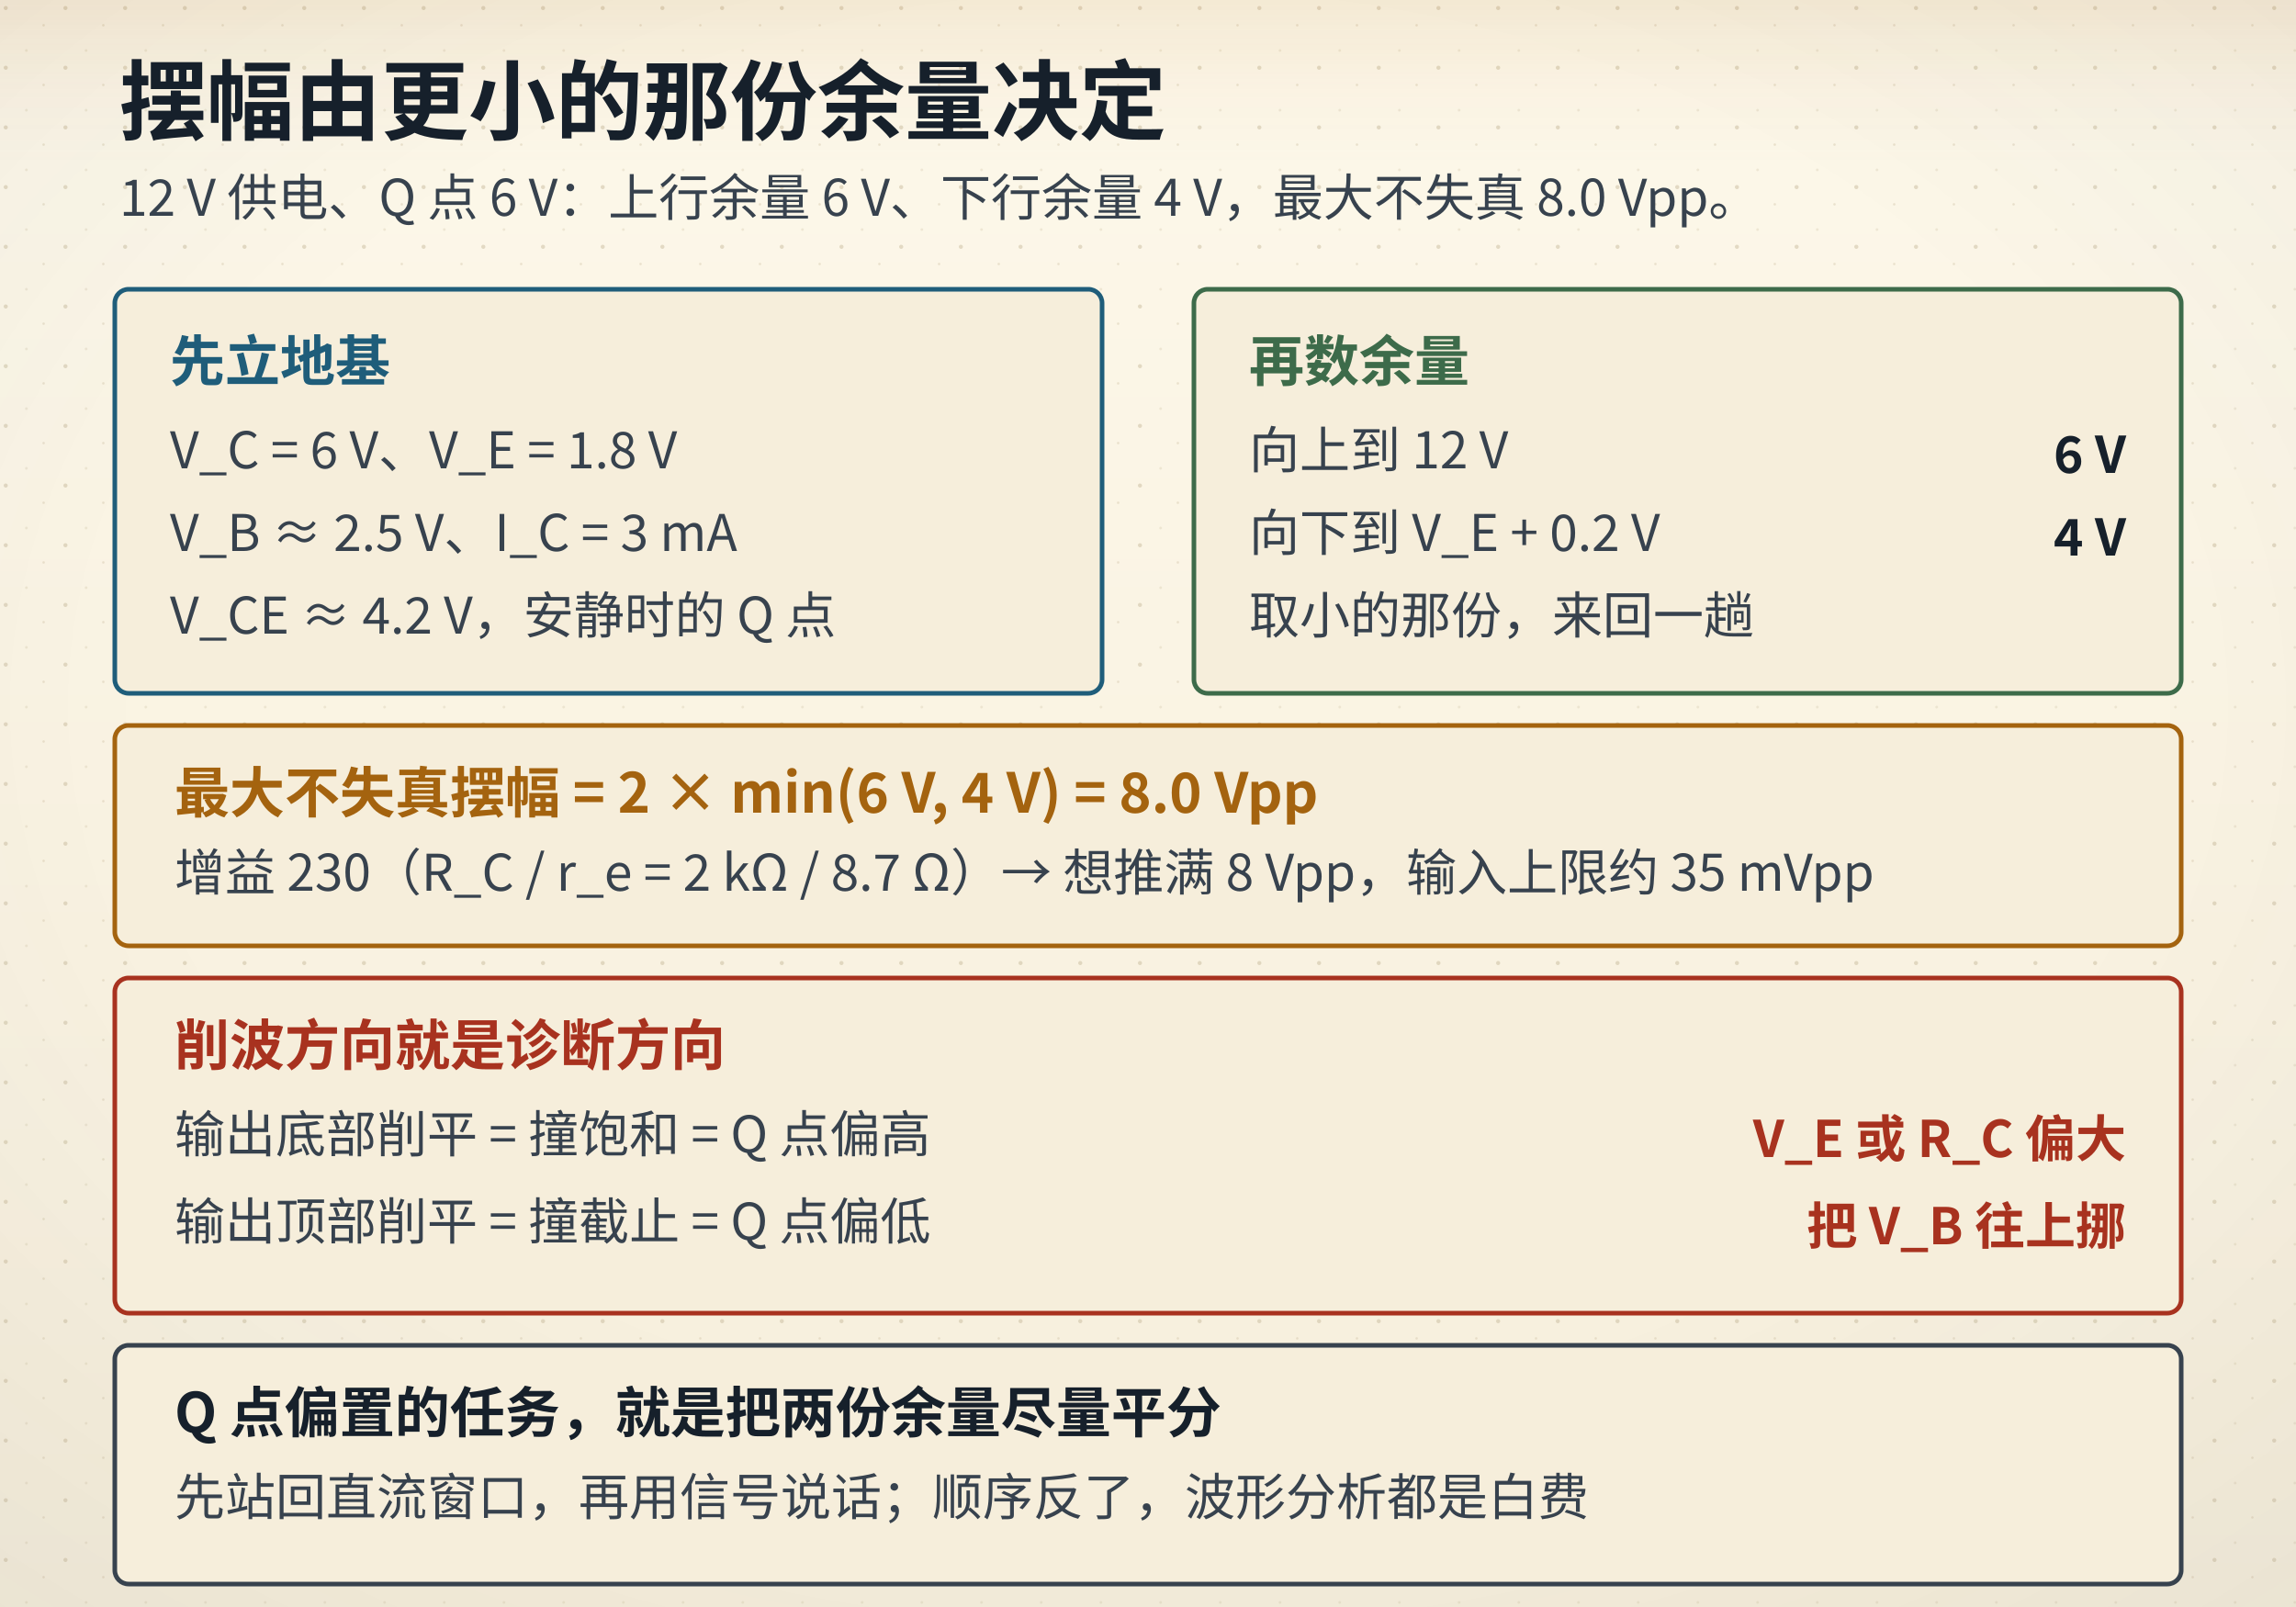
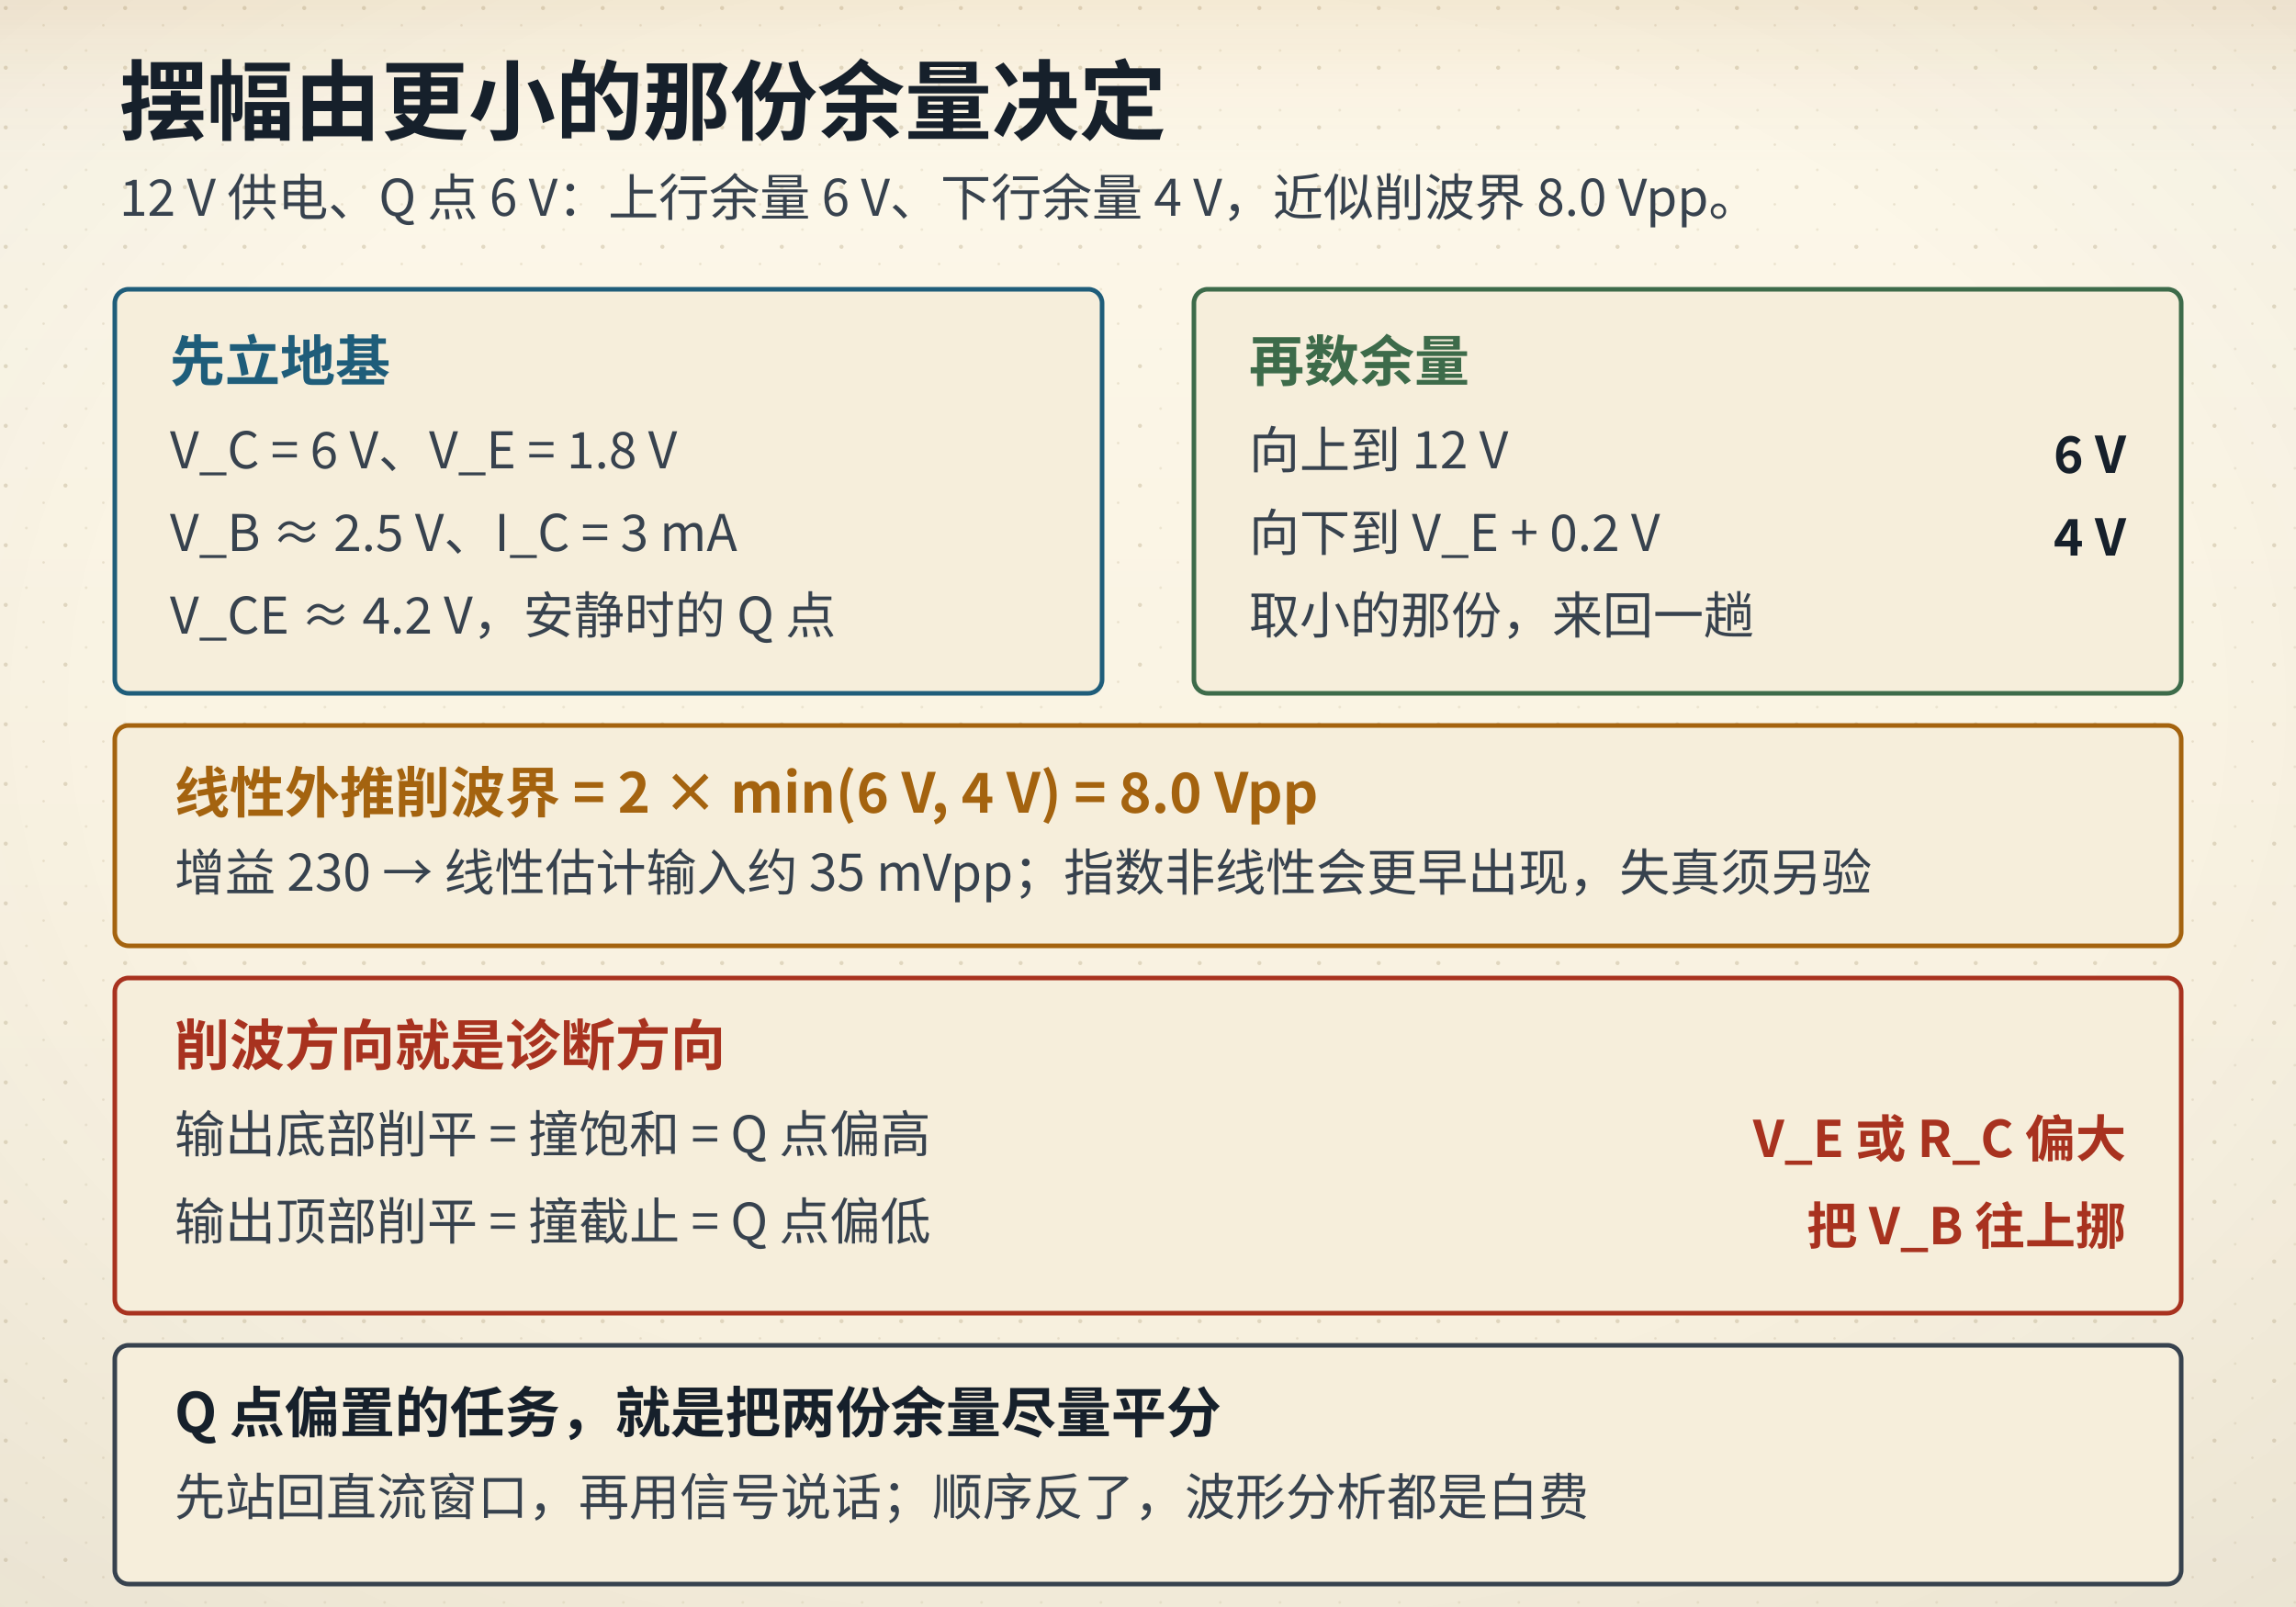
<svg xmlns="http://www.w3.org/2000/svg" viewBox="0 0 1000 700">
  <defs>
    <linearGradient id="bgL" x1="0" y1="0" x2="0" y2="1">
      <stop offset="0" stop-color="#fdf8ea" />
      <stop offset="1" stop-color="#f6eedb" />
    </linearGradient>
    <linearGradient id="bgD" x1="0" y1="0" x2="0" y2="1">
      <stop offset="0" stop-color="#141310" />
      <stop offset="1" stop-color="#1d1a14" />
    </linearGradient>
    <radialGradient id="vig" cx="0.5" cy="0.44" r="0.78">
      <stop offset="0.55" stop-color="#16202b" stop-opacity="0" />
      <stop offset="1" stop-color="#16202b" stop-opacity="0.055" />
    </radialGradient>
    <linearGradient id="hdr" x1="0" y1="0" x2="0" y2="1">
      <stop offset="0" stop-color="#a4630f" stop-opacity="0.10" />
      <stop offset="0.55" stop-color="#a4630f" stop-opacity="0.028" />
      <stop offset="1" stop-color="#a4630f" stop-opacity="0" />
    </linearGradient>
    <linearGradient id="hdrD" x1="0" y1="0" x2="0" y2="1">
      <stop offset="0" stop-color="#dcab63" stop-opacity="0.13" />
      <stop offset="0.55" stop-color="#dcab63" stop-opacity="0.04" />
      <stop offset="1" stop-color="#dcab63" stop-opacity="0" />
    </linearGradient>
    <pattern id="dots" width="26" height="26" patternUnits="userSpaceOnUse">
      <circle cx="2.5" cy="3.5" r="0.9" fill="#c9bb9d" />
      <circle cx="19" cy="11" r="0.55" fill="#c9bb9d" opacity="0.7" />
      <circle cx="11.5" cy="22" r="0.6" fill="#c9bb9d" opacity="0.55" />
    </pattern>
    <filter id="soft" x="-40%" y="-40%" width="180%" height="180%">
      <feDropShadow dx="0" dy="1.4" stdDeviation="2" flood-color="#16202b" flood-opacity="0.13" />
    </filter>
    <filter id="pglow" x="-70%" y="-70%" width="240%" height="240%">
      <feGaussianBlur stdDeviation="1.7" result="b" />
      <feMerge>
        <feMergeNode in="b" />
        <feMergeNode in="SourceGraphic" />
      </feMerge>
    </filter>
  </defs>
  <rect class="page-bg" width="1000" height="700" fill="url(#bgL)" />
  <rect class="page-grain" width="1000" height="700" fill="url(#dots)" />
  <rect class="page-vig" width="1000" height="700" fill="url(#vig)" />
  <rect class="page-hdr" width="1000" height="72" fill="url(#hdr)" />
  <style>
text{font-family:"Segoe UI","Microsoft YaHei","PingFang SC","Hiragino Sans GB","Noto Sans CJK SC","Source Han Sans SC","Noto Sans SC",sans-serif;}
line,path,polyline,polygon{stroke-linecap:round;stroke-linejoin:round}
.page-bg{fill:url(#bgL)}
.page-grain{opacity:.5}
.page-vig{opacity:1}
.page-hdr{fill:url(#hdr)}
@media (prefers-color-scheme: dark){
.page-bg{fill:url(#bgD)}
.page-grain{opacity:.34}
.page-vig{opacity:.5}
.page-hdr{fill:url(#hdrD)}
[fill="#fdf8ea"]{fill:#141310}
[stroke="#fdf8ea"]{stroke:#141310}
[fill="#f6eedb"]{fill:#1d1a14}
[stroke="#f6eedb"]{stroke:#1d1a14}
[fill="#e0d3b8"]{fill:#3b3529}
[stroke="#e0d3b8"]{stroke:#3b3529}
[fill="#c9bb9d"]{fill:#4a4436}
[stroke="#c9bb9d"]{stroke:#4a4436}
[fill="#16202b"]{fill:#ece4d3}
[stroke="#16202b"]{stroke:#ece4d3}
[fill="#37424e"]{fill:#cfc6b4}
[stroke="#37424e"]{stroke:#cfc6b4}
[fill="#5b666f"]{fill:#a79e8b}
[stroke="#5b666f"]{stroke:#a79e8b}
[fill="#8b8272"]{fill:#857c6c}
[stroke="#8b8272"]{stroke:#857c6c}
text[fill="#fdf8ea"]{fill:#f9f3e3}
[fill="#e6eff3"]{fill:#17262e}
[fill="#e4f1f3"]{fill:#15262a}
[fill="#e8efe6"]{fill:#182418}
[fill="#f6e7e1"]{fill:#281a16}
[fill="#f7eedb"]{fill:#292114}
[fill="#efe8ee"]{fill:#241c22}
text[fill="#1f5d7a"]{fill:#7fb7cf}
:is(rect,circle,path,line,polygon,polyline,ellipse,g)[fill="#1f5d7a"]{fill:#2b4d5f}
[stroke="#1f5d7a"]{stroke:#6fa3b9}
text[fill="#2f7f96"]{fill:#8ac9d8}
:is(rect,circle,path,line,polygon,polyline,ellipse,g)[fill="#2f7f96"]{fill:#2b5660}
[stroke="#2f7f96"]{stroke:#77b2c1}
text[fill="#3d6b4a"]{fill:#98c096}
:is(rect,circle,path,line,polygon,polyline,ellipse,g)[fill="#3d6b4a"]{fill:#2f4a33}
[stroke="#3d6b4a"]{stroke:#7aa87c}
text[fill="#a8321f"]{fill:#e0907a}
:is(rect,circle,path,line,polygon,polyline,ellipse,g)[fill="#a8321f"]{fill:#55231b}
[stroke="#a8321f"]{stroke:#c07a63}
text[fill="#a4630f"]{fill:#dcab63}
:is(rect,circle,path,line,polygon,polyline,ellipse,g)[fill="#a4630f"]{fill:#553a17}
[stroke="#a4630f"]{stroke:#c08a45}
text[fill="#6b3f63"]{fill:#c4a2bf}
:is(rect,circle,path,line,polygon,polyline,ellipse,g)[fill="#6b3f63"]{fill:#452c40}
[stroke="#6b3f63"]{stroke:#a17c9b}
}
</style>
  <text x="52" y="58" font-size="38" fill="#16202b" font-family="'KaiTi','STKaiti','Kaiti SC','LXGW WenKai','Noto Serif CJK SC','Source Han Serif SC','Songti SC','SimSun','Noto Serif SC',serif" font-weight="700" text-anchor="start">摆幅由更小的那份余量决定</text>
-   <text x="52" y="94" font-size="22" fill="#37424e" font-family="'KaiTi','STKaiti','Kaiti SC','LXGW WenKai','Noto Serif CJK SC','Source Han Serif SC','Songti SC','SimSun','Noto Serif SC',serif" font-weight="400" text-anchor="start">12 V 供电、Q 点 6 V：上行余量 6 V、下行余量 4 V，最大不失真 8.0 Vpp。</text>
+   <text x="52" y="94" font-size="22" fill="#37424e" font-family="'KaiTi','STKaiti','Kaiti SC','LXGW WenKai','Noto Serif CJK SC','Source Han Serif SC','Songti SC','SimSun','Noto Serif SC',serif" font-weight="400" text-anchor="start">12 V 供电、Q 点 6 V：上行余量 6 V、下行余量 4 V，近似削波界 8.0 Vpp。</text>
  <rect x="50" y="126" width="430" height="176" rx="6" fill="#f6eedb" stroke="#1f5d7a" stroke-width="2" />
  <text x="74" y="166" font-size="24" fill="#1f5d7a" font-family="'KaiTi','STKaiti','Kaiti SC','LXGW WenKai','Noto Serif CJK SC','Source Han Serif SC','Songti SC','SimSun','Noto Serif SC',serif" font-weight="700" text-anchor="start">先立地基</text>
  <text x="74" y="204" font-size="22" fill="#37424e" font-family="'KaiTi','STKaiti','Kaiti SC','LXGW WenKai','Noto Serif CJK SC','Source Han Serif SC','Songti SC','SimSun','Noto Serif SC',serif" font-weight="400" text-anchor="start">V_C = 6 V、V_E = 1.8 V</text>
  <text x="74" y="240" font-size="22" fill="#37424e" font-family="'KaiTi','STKaiti','Kaiti SC','LXGW WenKai','Noto Serif CJK SC','Source Han Serif SC','Songti SC','SimSun','Noto Serif SC',serif" font-weight="400" text-anchor="start">V_B ≈ 2.5 V、I_C = 3 mA</text>
  <text x="74" y="276" font-size="22" fill="#37424e" font-family="'KaiTi','STKaiti','Kaiti SC','LXGW WenKai','Noto Serif CJK SC','Source Han Serif SC','Songti SC','SimSun','Noto Serif SC',serif" font-weight="400" text-anchor="start">V_CE ≈ 4.2 V，安静时的 Q 点</text>
  <rect x="520" y="126" width="430" height="176" rx="6" fill="#f6eedb" stroke="#3d6b4a" stroke-width="2" />
  <text x="544" y="166" font-size="24" fill="#3d6b4a" font-family="'KaiTi','STKaiti','Kaiti SC','LXGW WenKai','Noto Serif CJK SC','Source Han Serif SC','Songti SC','SimSun','Noto Serif SC',serif" font-weight="700" text-anchor="start">再数余量</text>
  <text x="544" y="204" font-size="22" fill="#37424e" font-family="'KaiTi','STKaiti','Kaiti SC','LXGW WenKai','Noto Serif CJK SC','Source Han Serif SC','Songti SC','SimSun','Noto Serif SC',serif" font-weight="400" text-anchor="start">向上到 12 V</text>
  <text x="926" y="206" font-size="22" fill="#16202b" font-family="'KaiTi','STKaiti','Kaiti SC','LXGW WenKai','Noto Serif CJK SC','Source Han Serif SC','Songti SC','SimSun','Noto Serif SC',serif" font-weight="700" text-anchor="end">6 V</text>
  <text x="544" y="240" font-size="22" fill="#37424e" font-family="'KaiTi','STKaiti','Kaiti SC','LXGW WenKai','Noto Serif CJK SC','Source Han Serif SC','Songti SC','SimSun','Noto Serif SC',serif" font-weight="400" text-anchor="start">向下到 V_E + 0.2 V</text>
  <text x="926" y="242" font-size="22" fill="#16202b" font-family="'KaiTi','STKaiti','Kaiti SC','LXGW WenKai','Noto Serif CJK SC','Source Han Serif SC','Songti SC','SimSun','Noto Serif SC',serif" font-weight="700" text-anchor="end">4 V</text>
  <text x="544" y="276" font-size="22" fill="#37424e" font-family="'KaiTi','STKaiti','Kaiti SC','LXGW WenKai','Noto Serif CJK SC','Source Han Serif SC','Songti SC','SimSun','Noto Serif SC',serif" font-weight="400" text-anchor="start">取小的那份，来回一趟</text>
  <rect x="50" y="316" width="900" height="96" rx="6" fill="#f6eedb" stroke="#a4630f" stroke-width="2" />
-   <text x="76" y="354" font-size="24" fill="#a4630f" font-family="'KaiTi','STKaiti','Kaiti SC','LXGW WenKai','Noto Serif CJK SC','Source Han Serif SC','Songti SC','SimSun','Noto Serif SC',serif" font-weight="700" text-anchor="start">最大不失真摆幅 = 2 × min(6 V, 4 V) = 8.0 Vpp</text>
-   <text x="76" y="388" font-size="22" fill="#37424e" font-family="'KaiTi','STKaiti','Kaiti SC','LXGW WenKai','Noto Serif CJK SC','Source Han Serif SC','Songti SC','SimSun','Noto Serif SC',serif" font-weight="400" text-anchor="start">增益 230（R_C / r_e = 2 kΩ / 8.7 Ω）→ 想推满 8 Vpp，输入上限约 35 mVpp</text>
+   <text x="76" y="354" font-size="24" fill="#a4630f" font-family="'KaiTi','STKaiti','Kaiti SC','LXGW WenKai','Noto Serif CJK SC','Source Han Serif SC','Songti SC','SimSun','Noto Serif SC',serif" font-weight="700" text-anchor="start">线性外推削波界 = 2 × min(6 V, 4 V) = 8.0 Vpp</text>
+   <text x="76" y="388" font-size="22" fill="#37424e" font-family="'KaiTi','STKaiti','Kaiti SC','LXGW WenKai','Noto Serif CJK SC','Source Han Serif SC','Songti SC','SimSun','Noto Serif SC',serif" font-weight="400" text-anchor="start">增益 230 → 线性估计输入约 35 mVpp；指数非线性会更早出现，失真须另验</text>
  <rect x="50" y="426" width="900" height="146" rx="6" fill="#f6eedb" stroke="#a8321f" stroke-width="2" />
  <text x="76" y="464" font-size="24" fill="#a8321f" font-family="'KaiTi','STKaiti','Kaiti SC','LXGW WenKai','Noto Serif CJK SC','Source Han Serif SC','Songti SC','SimSun','Noto Serif SC',serif" font-weight="700" text-anchor="start">削波方向就是诊断方向</text>
  <text x="76" y="502" font-size="22" fill="#37424e" font-family="'KaiTi','STKaiti','Kaiti SC','LXGW WenKai','Noto Serif CJK SC','Source Han Serif SC','Songti SC','SimSun','Noto Serif SC',serif" font-weight="400" text-anchor="start">输出底部削平 = 撞饱和 = Q 点偏高</text>
  <text x="926" y="504" font-size="22" fill="#a8321f" font-family="'KaiTi','STKaiti','Kaiti SC','LXGW WenKai','Noto Serif CJK SC','Source Han Serif SC','Songti SC','SimSun','Noto Serif SC',serif" font-weight="700" text-anchor="end">V_E 或 R_C 偏大</text>
  <text x="76" y="540" font-size="22" fill="#37424e" font-family="'KaiTi','STKaiti','Kaiti SC','LXGW WenKai','Noto Serif CJK SC','Source Han Serif SC','Songti SC','SimSun','Noto Serif SC',serif" font-weight="400" text-anchor="start">输出顶部削平 = 撞截止 = Q 点偏低</text>
  <text x="926" y="542" font-size="22" fill="#a8321f" font-family="'KaiTi','STKaiti','Kaiti SC','LXGW WenKai','Noto Serif CJK SC','Source Han Serif SC','Songti SC','SimSun','Noto Serif SC',serif" font-weight="700" text-anchor="end">把 V_B 往上挪</text>
  <rect x="50" y="586" width="900" height="104" rx="6" fill="#f6eedb" stroke="#37424e" stroke-width="2" />
  <text x="76" y="624" font-size="24" fill="#16202b" font-family="'KaiTi','STKaiti','Kaiti SC','LXGW WenKai','Noto Serif CJK SC','Source Han Serif SC','Songti SC','SimSun','Noto Serif SC',serif" font-weight="700" text-anchor="start">Q 点偏置的任务，就是把两份余量尽量平分</text>
  <text x="76" y="660" font-size="22" fill="#37424e" font-family="'KaiTi','STKaiti','Kaiti SC','LXGW WenKai','Noto Serif CJK SC','Source Han Serif SC','Songti SC','SimSun','Noto Serif SC',serif" font-weight="400" text-anchor="start">先站回直流窗口，再用信号说话；顺序反了，波形分析都是白费</text>
</svg>
